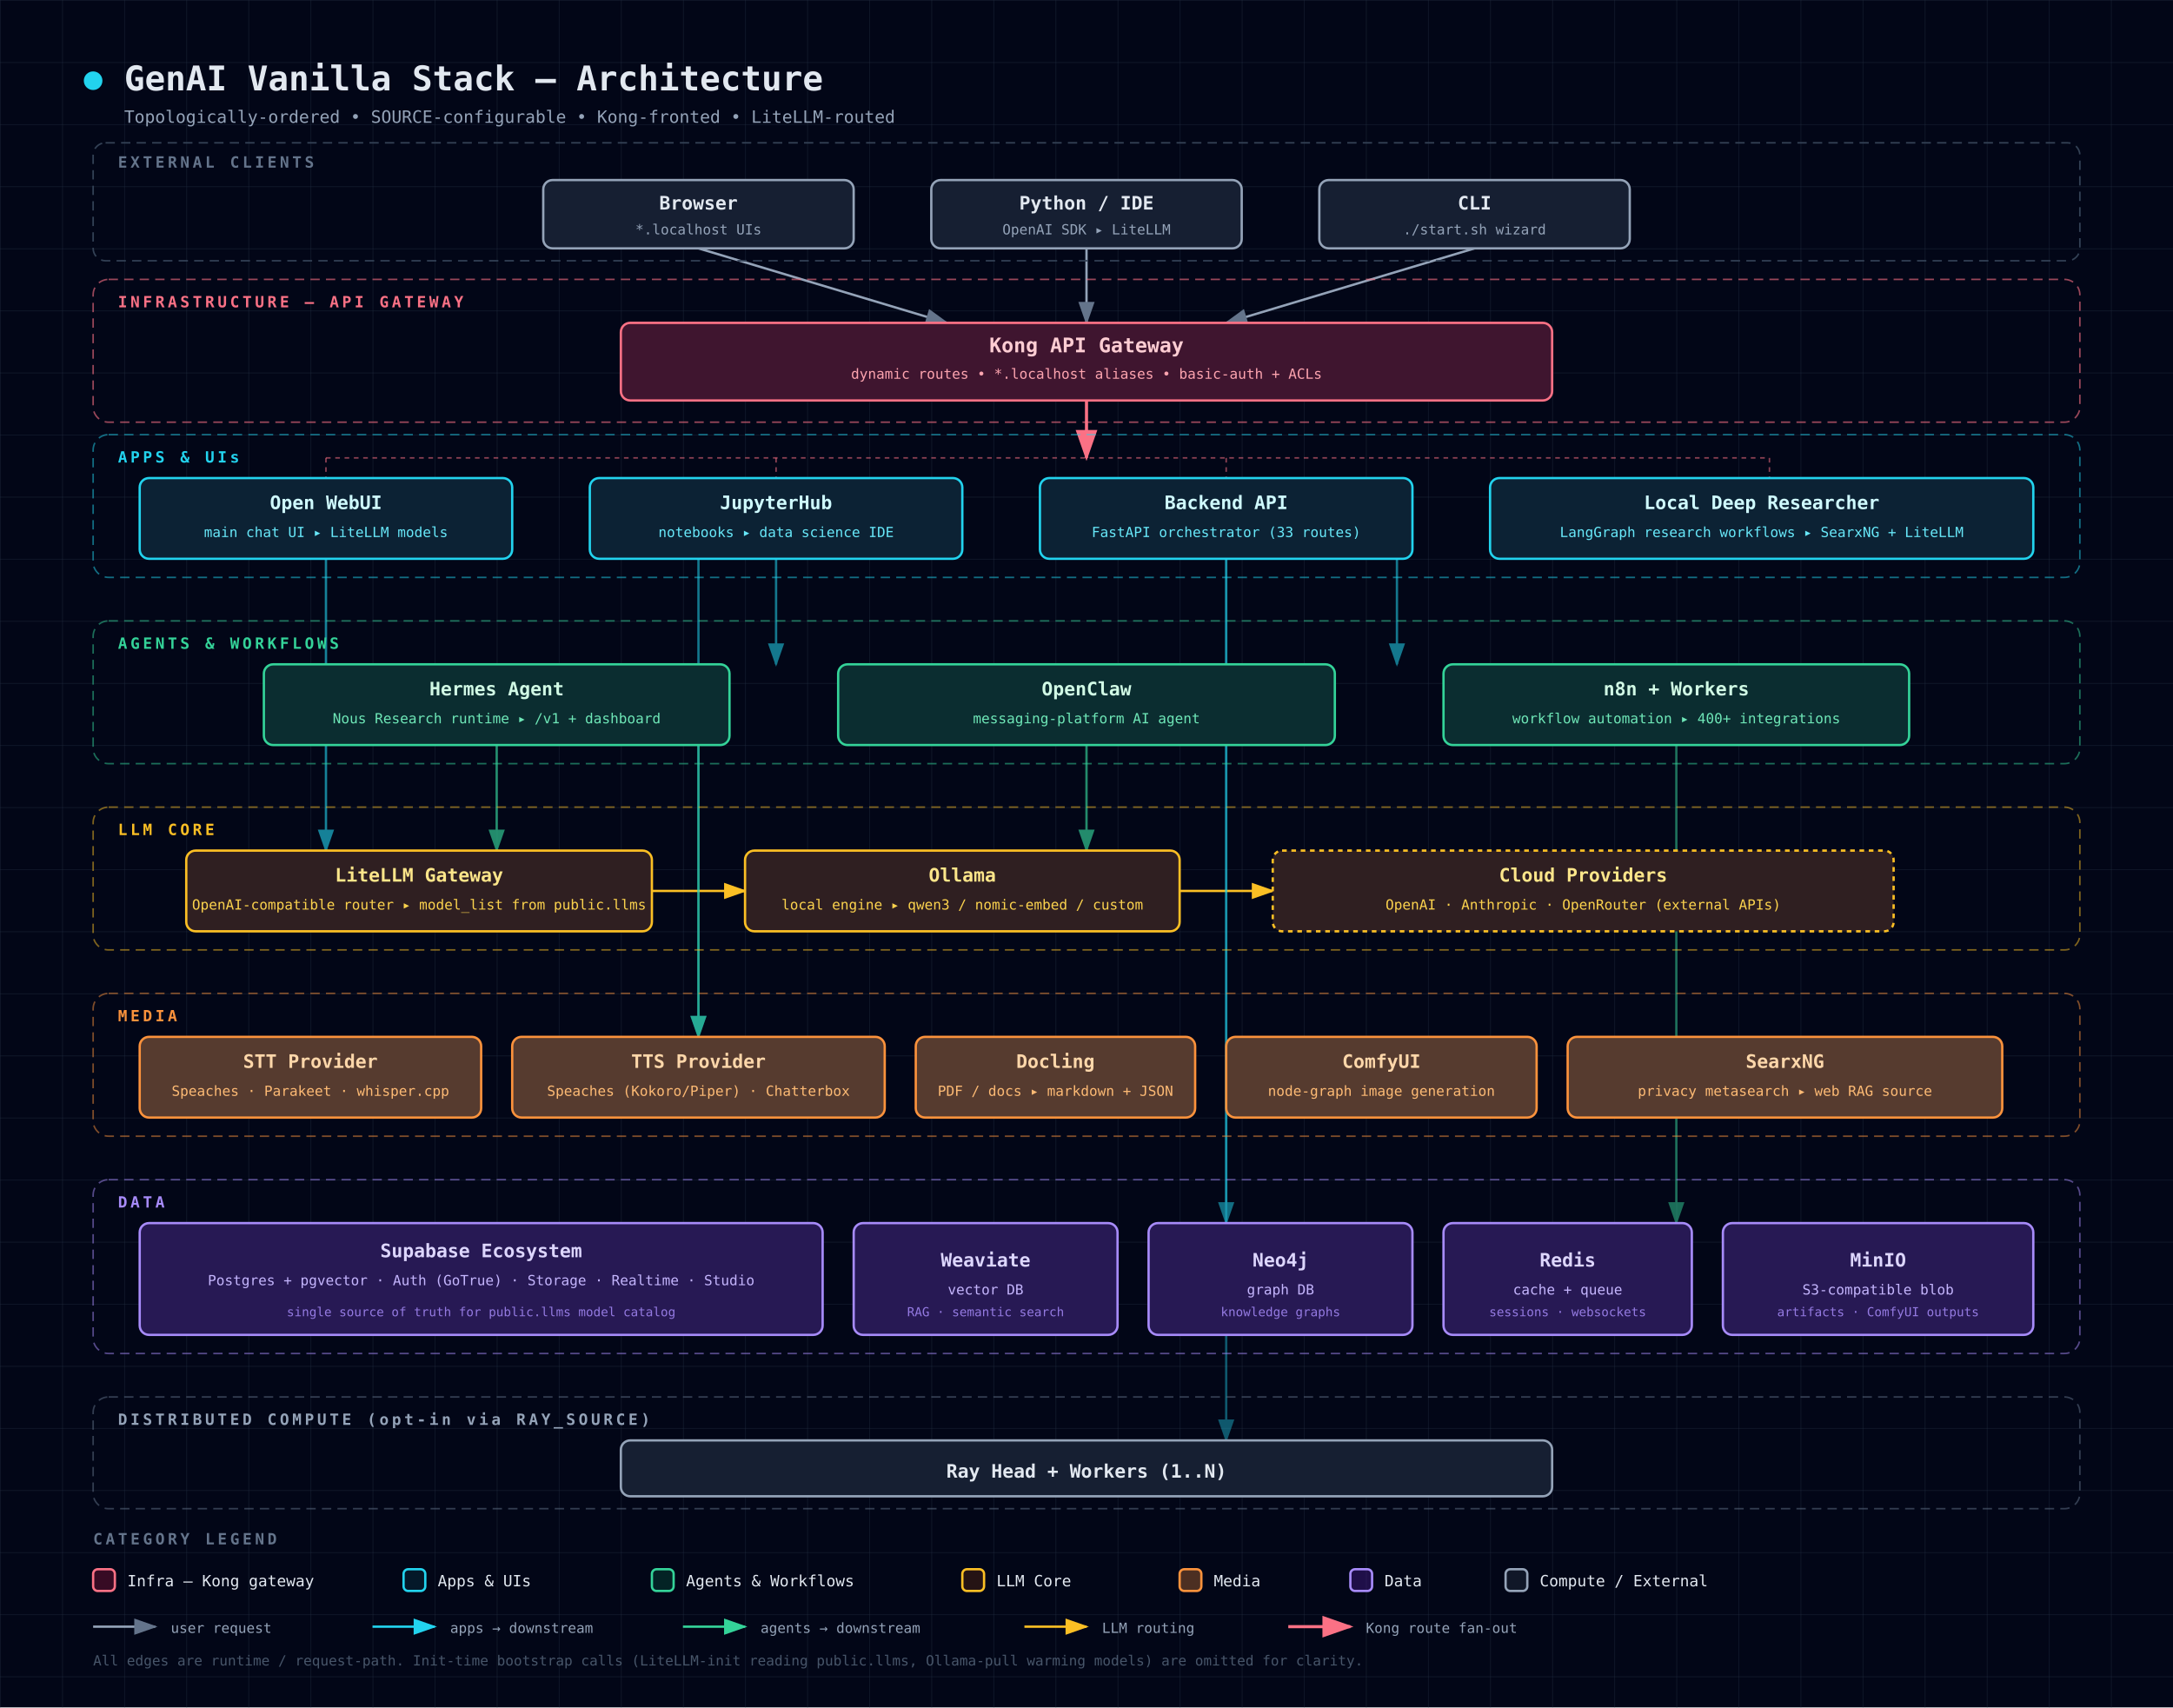
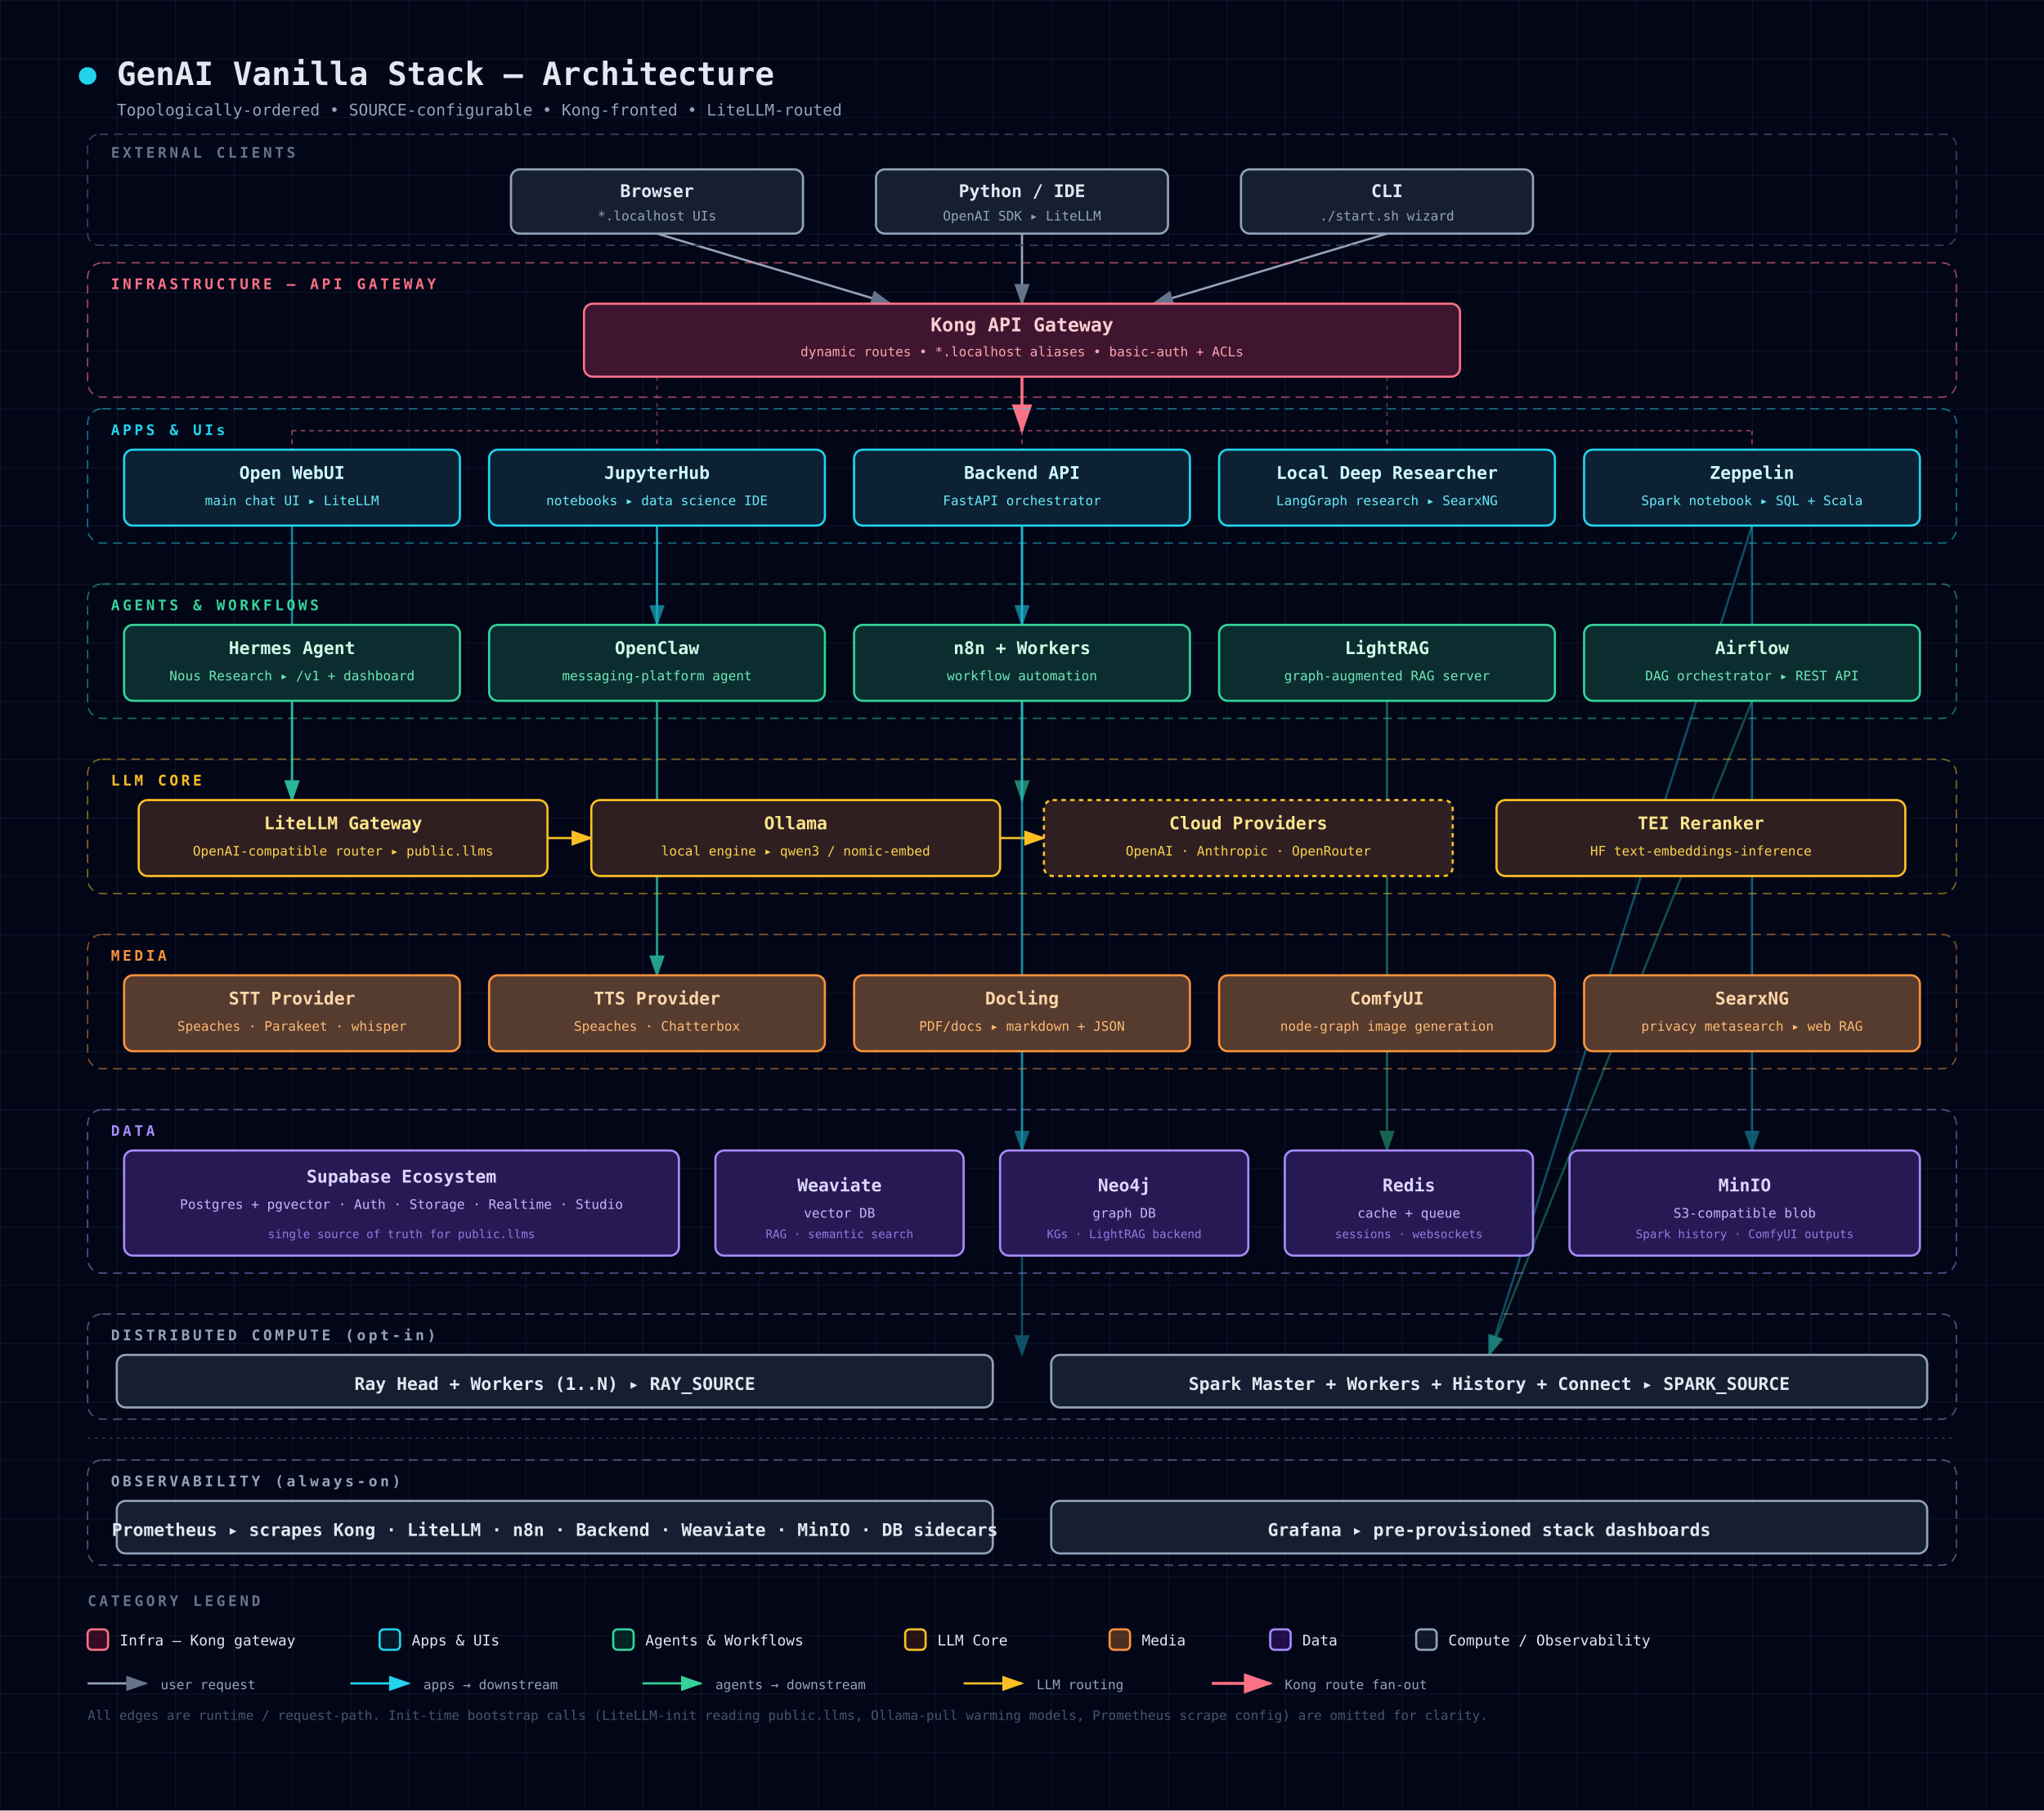
- <svg xmlns="http://www.w3.org/2000/svg" viewBox="0 0 1400 1100" preserveAspectRatio="xMidYMid meet" font-family="'JetBrains Mono', 'Fira Code', Menlo, Consolas, monospace">
+ <svg xmlns="http://www.w3.org/2000/svg" viewBox="0 0 1400 1240" preserveAspectRatio="xMidYMid meet" font-family="'JetBrains Mono', 'Fira Code', Menlo, Consolas, monospace">
  <defs>
    <pattern id="grid" width="40" height="40" patternUnits="userSpaceOnUse">
      <path d="M 40 0 L 0 0 0 40" fill="none" stroke="#1e293b" stroke-width="0.5" />
    </pattern>
    <marker id="arrow" markerWidth="10" markerHeight="7" refX="9" refY="3.5" orient="auto">
      <polygon points="0 0, 10 3.5, 0 7" fill="#64748b" />
    </marker>
    <marker id="arrow-cyan" markerWidth="10" markerHeight="7" refX="9" refY="3.5" orient="auto">
      <polygon points="0 0, 10 3.5, 0 7" fill="#22d3ee" />
    </marker>
    <marker id="arrow-emerald" markerWidth="10" markerHeight="7" refX="9" refY="3.5" orient="auto">
      <polygon points="0 0, 10 3.5, 0 7" fill="#34d399" />
    </marker>
    <marker id="arrow-amber" markerWidth="10" markerHeight="7" refX="9" refY="3.5" orient="auto">
      <polygon points="0 0, 10 3.5, 0 7" fill="#fbbf24" />
    </marker>
    <marker id="arrow-rose" markerWidth="10" markerHeight="7" refX="9" refY="3.5" orient="auto">
      <polygon points="0 0, 10 3.5, 0 7" fill="#fb7185" />
    </marker>
+     <marker id="arrow-slate" markerWidth="10" markerHeight="7" refX="9" refY="3.5" orient="auto">
+       <polygon points="0 0, 10 3.5, 0 7" fill="#94a3b8" />
+     </marker>
  </defs>
-   <rect width="1400" height="1100" fill="#020617" />
-   <rect width="1400" height="1100" fill="url(#grid)" />
+   <rect width="1400" height="1240" fill="#020617" />
+   <rect width="1400" height="1240" fill="url(#grid)" />
  <g transform="translate(60, 30)">
    <circle cx="0" cy="22" r="6" fill="#22d3ee">
      <animate attributeName="opacity" values="0.4;1;0.4" dur="2s" repeatCount="indefinite" />
    </circle>
    <text x="20" y="22" fill="#e2e8f0" font-size="22" font-weight="700" dominant-baseline="middle">GenAI Vanilla Stack — Architecture</text>
    <text x="20" y="46" fill="#94a3b8" font-size="11" dominant-baseline="middle">Topologically-ordered • SOURCE-configurable • Kong-fronted • LiteLLM-routed</text>
  </g>
  <line x1="450" y1="160" x2="610" y2="208" stroke="#94a3b8" stroke-width="1.5" marker-end="url(#arrow)" />
  <line x1="700" y1="160" x2="700" y2="208" stroke="#94a3b8" stroke-width="1.5" marker-end="url(#arrow)" />
  <line x1="950" y1="160" x2="790" y2="208" stroke="#94a3b8" stroke-width="1.5" marker-end="url(#arrow)" />
  <line x1="700" y1="258" x2="700" y2="295" stroke="#fb7185" stroke-width="2" marker-end="url(#arrow-rose)" />
-   <line x1="210" y1="295" x2="1140" y2="295" stroke="#fb7185" stroke-width="1" stroke-dasharray="3,3" opacity="0.55" />
-   <line x1="210" y1="295" x2="210" y2="308" stroke="#fb7185" stroke-width="1" stroke-dasharray="3,3" opacity="0.55" />
-   <line x1="500" y1="295" x2="500" y2="308" stroke="#fb7185" stroke-width="1" stroke-dasharray="3,3" opacity="0.55" />
-   <line x1="790" y1="295" x2="790" y2="308" stroke="#fb7185" stroke-width="1" stroke-dasharray="3,3" opacity="0.55" />
-   <line x1="1140" y1="295" x2="1140" y2="308" stroke="#fb7185" stroke-width="1" stroke-dasharray="3,3" opacity="0.55" />
-   <line x1="500" y1="360" x2="500" y2="428" stroke="#22d3ee" stroke-width="1.5" marker-end="url(#arrow-cyan)" opacity="0.55" />
-   <line x1="900" y1="360" x2="900" y2="428" stroke="#22d3ee" stroke-width="1.5" marker-end="url(#arrow-cyan)" opacity="0.55" />
-   <line x1="210" y1="360" x2="210" y2="548" stroke="#22d3ee" stroke-width="1.5" marker-end="url(#arrow-cyan)" opacity="0.6" />
-   <line x1="320" y1="480" x2="320" y2="548" stroke="#34d399" stroke-width="1.5" marker-end="url(#arrow-emerald)" opacity="0.65" />
-   <line x1="700" y1="480" x2="700" y2="548" stroke="#34d399" stroke-width="1.5" marker-end="url(#arrow-emerald)" opacity="0.65" />
-   <line x1="420" y1="574" x2="480" y2="574" stroke="#fbbf24" stroke-width="1.5" marker-end="url(#arrow-amber)" />
-   <line x1="760" y1="574" x2="820" y2="574" stroke="#fbbf24" stroke-width="1.5" marker-end="url(#arrow-amber)" />
-   <line x1="450" y1="360" x2="450" y2="668" stroke="#22d3ee" stroke-width="1.5" marker-end="url(#arrow-cyan)" opacity="0.55" />
-   <line x1="450" y1="480" x2="450" y2="668" stroke="#34d399" stroke-width="1.5" marker-end="url(#arrow-emerald)" opacity="0.55" />
-   <line x1="790" y1="360" x2="790" y2="788" stroke="#22d3ee" stroke-width="1.5" marker-end="url(#arrow-cyan)" opacity="0.5" />
-   <line x1="1080" y1="480" x2="1080" y2="788" stroke="#34d399" stroke-width="1.5" marker-end="url(#arrow-emerald)" opacity="0.5" />
-   <line x1="790" y1="360" x2="790" y2="928" stroke="#22d3ee" stroke-width="1.5" marker-end="url(#arrow-cyan)" opacity="0.4" />
+   <line x1="200" y1="295" x2="1200" y2="295" stroke="#fb7185" stroke-width="1" stroke-dasharray="3,3" opacity="0.55" />
+   <line x1="200" y1="295" x2="200" y2="308" stroke="#fb7185" stroke-width="1" stroke-dasharray="3,3" opacity="0.55" />
+   <line x1="450" y1="295" x2="450" y2="308" stroke="#fb7185" stroke-width="1" stroke-dasharray="3,3" opacity="0.55" />
+   <line x1="700" y1="295" x2="700" y2="308" stroke="#fb7185" stroke-width="1" stroke-dasharray="3,3" opacity="0.55" />
+   <line x1="950" y1="295" x2="950" y2="308" stroke="#fb7185" stroke-width="1" stroke-dasharray="3,3" opacity="0.55" />
+   <line x1="1200" y1="295" x2="1200" y2="308" stroke="#fb7185" stroke-width="1" stroke-dasharray="3,3" opacity="0.55" />
+   <line x1="450" y1="258" x2="450" y2="295" stroke="#fb7185" stroke-width="1" stroke-dasharray="3,3" opacity="0.4" />
+   <line x1="950" y1="258" x2="950" y2="295" stroke="#fb7185" stroke-width="1" stroke-dasharray="3,3" opacity="0.4" />
+   <line x1="450" y1="360" x2="450" y2="428" stroke="#22d3ee" stroke-width="1.5" marker-end="url(#arrow-cyan)" opacity="0.55" />
+   <line x1="700" y1="360" x2="700" y2="428" stroke="#22d3ee" stroke-width="1.5" marker-end="url(#arrow-cyan)" opacity="0.55" />
+   <line x1="200" y1="360" x2="200" y2="548" stroke="#22d3ee" stroke-width="1.5" marker-end="url(#arrow-cyan)" opacity="0.6" />
+   <line x1="200" y1="480" x2="200" y2="548" stroke="#34d399" stroke-width="1.5" marker-end="url(#arrow-emerald)" opacity="0.65" />
+   <line x1="700" y1="480" x2="700" y2="548" stroke="#34d399" stroke-width="1.5" marker-end="url(#arrow-emerald)" opacity="0.6" />
+   <line x1="375" y1="574" x2="405" y2="574" stroke="#fbbf24" stroke-width="1.5" marker-end="url(#arrow-amber)" />
+   <line x1="685" y1="574" x2="715" y2="574" stroke="#fbbf24" stroke-width="1.5" marker-end="url(#arrow-amber)" />
+   <line x1="450" y1="360" x2="450" y2="668" stroke="#22d3ee" stroke-width="1.5" marker-end="url(#arrow-cyan)" opacity="0.5" />
+   <line x1="450" y1="480" x2="450" y2="668" stroke="#34d399" stroke-width="1.5" marker-end="url(#arrow-emerald)" opacity="0.5" />
+   <line x1="700" y1="360" x2="700" y2="788" stroke="#22d3ee" stroke-width="1.5" marker-end="url(#arrow-cyan)" opacity="0.45" />
+   <line x1="1200" y1="360" x2="1200" y2="788" stroke="#22d3ee" stroke-width="1.5" marker-end="url(#arrow-cyan)" opacity="0.4" />
+   <line x1="950" y1="480" x2="950" y2="788" stroke="#34d399" stroke-width="1.5" marker-end="url(#arrow-emerald)" opacity="0.45" />
+   <line x1="700" y1="360" x2="700" y2="928" stroke="#22d3ee" stroke-width="1.5" marker-end="url(#arrow-cyan)" opacity="0.35" />
+   <line x1="1200" y1="360" x2="1020" y2="928" stroke="#22d3ee" stroke-width="1.5" marker-end="url(#arrow-cyan)" opacity="0.35" />
+   <line x1="1200" y1="480" x2="1020" y2="928" stroke="#34d399" stroke-width="1.5" marker-end="url(#arrow-emerald)" opacity="0.35" />
+   <line x1="60" y1="985" x2="1340" y2="985" stroke="#64748b" stroke-width="1" stroke-dasharray="2,3" opacity="0.4" />
  <g>
    <rect x="60" y="92" width="1280" height="76" rx="8" fill="none" stroke="#334155" stroke-width="1" stroke-dasharray="6,4" />
    <text x="76" y="108" fill="#64748b" font-size="10" font-weight="600" letter-spacing="2">EXTERNAL CLIENTS</text>
    <rect x="350" y="116" width="200" height="44" rx="6" fill="#0f172a" />
    <rect x="350" y="116" width="200" height="44" rx="6" fill="rgba(30, 41, 59, 0.5)" stroke="#94a3b8" stroke-width="1.5" />
    <text x="450" y="135" fill="#e2e8f0" font-size="12" font-weight="600" text-anchor="middle">Browser</text>
    <text x="450" y="151" fill="#94a3b8" font-size="9" text-anchor="middle">*.localhost UIs</text>
    <rect x="600" y="116" width="200" height="44" rx="6" fill="#0f172a" />
    <rect x="600" y="116" width="200" height="44" rx="6" fill="rgba(30, 41, 59, 0.5)" stroke="#94a3b8" stroke-width="1.5" />
    <text x="700" y="135" fill="#e2e8f0" font-size="12" font-weight="600" text-anchor="middle">Python / IDE</text>
    <text x="700" y="151" fill="#94a3b8" font-size="9" text-anchor="middle">OpenAI SDK ▸ LiteLLM</text>
    <rect x="850" y="116" width="200" height="44" rx="6" fill="#0f172a" />
    <rect x="850" y="116" width="200" height="44" rx="6" fill="rgba(30, 41, 59, 0.5)" stroke="#94a3b8" stroke-width="1.5" />
    <text x="950" y="135" fill="#e2e8f0" font-size="12" font-weight="600" text-anchor="middle">CLI</text>
    <text x="950" y="151" fill="#94a3b8" font-size="9" text-anchor="middle">./start.sh wizard</text>
  </g>
  <g>
    <rect x="60" y="180" width="1280" height="92" rx="10" fill="none" stroke="#fb7185" stroke-width="1" stroke-dasharray="6,4" opacity="0.6" />
    <text x="76" y="198" fill="#fb7185" font-size="10" font-weight="600" letter-spacing="2">INFRASTRUCTURE — API GATEWAY</text>
    <rect x="400" y="208" width="600" height="50" rx="6" fill="#0f172a" />
    <rect x="400" y="208" width="600" height="50" rx="6" fill="rgba(136, 19, 55, 0.4)" stroke="#fb7185" stroke-width="1.5" />
    <text x="700" y="227" fill="#fecdd3" font-size="13" font-weight="700" text-anchor="middle">Kong API Gateway</text>
    <text x="700" y="244" fill="#fda4af" font-size="9" text-anchor="middle">dynamic routes • *.localhost aliases • basic-auth + ACLs</text>
  </g>
  <g>
    <rect x="60" y="280" width="1280" height="92" rx="10" fill="none" stroke="#22d3ee" stroke-width="1" stroke-dasharray="6,4" opacity="0.5" />
    <text x="76" y="298" fill="#22d3ee" font-size="10" font-weight="600" letter-spacing="2">APPS &amp; UIs</text>
-     <rect x="90" y="308" width="240" height="52" rx="6" fill="#0f172a" />
-     <rect x="90" y="308" width="240" height="52" rx="6" fill="rgba(8, 51, 68, 0.4)" stroke="#22d3ee" stroke-width="1.5" />
-     <text x="210" y="328" fill="#cffafe" font-size="12" font-weight="600" text-anchor="middle">Open WebUI</text>
-     <text x="210" y="346" fill="#67e8f9" font-size="9" text-anchor="middle">main chat UI ▸ LiteLLM models</text>
-     <rect x="380" y="308" width="240" height="52" rx="6" fill="#0f172a" />
-     <rect x="380" y="308" width="240" height="52" rx="6" fill="rgba(8, 51, 68, 0.4)" stroke="#22d3ee" stroke-width="1.5" />
-     <text x="500" y="328" fill="#cffafe" font-size="12" font-weight="600" text-anchor="middle">JupyterHub</text>
-     <text x="500" y="346" fill="#67e8f9" font-size="9" text-anchor="middle">notebooks ▸ data science IDE</text>
-     <rect x="670" y="308" width="240" height="52" rx="6" fill="#0f172a" />
-     <rect x="670" y="308" width="240" height="52" rx="6" fill="rgba(8, 51, 68, 0.4)" stroke="#22d3ee" stroke-width="1.5" />
-     <text x="790" y="328" fill="#cffafe" font-size="12" font-weight="600" text-anchor="middle">Backend API</text>
-     <text x="790" y="346" fill="#67e8f9" font-size="9" text-anchor="middle">FastAPI orchestrator (33 routes)</text>
-     <rect x="960" y="308" width="350" height="52" rx="6" fill="#0f172a" />
-     <rect x="960" y="308" width="350" height="52" rx="6" fill="rgba(8, 51, 68, 0.4)" stroke="#22d3ee" stroke-width="1.5" />
-     <text x="1135" y="328" fill="#cffafe" font-size="12" font-weight="600" text-anchor="middle">Local Deep Researcher</text>
-     <text x="1135" y="346" fill="#67e8f9" font-size="9" text-anchor="middle">LangGraph research workflows ▸ SearxNG + LiteLLM</text>
+     <rect x="85" y="308" width="230" height="52" rx="6" fill="#0f172a" />
+     <rect x="85" y="308" width="230" height="52" rx="6" fill="rgba(8, 51, 68, 0.4)" stroke="#22d3ee" stroke-width="1.5" />
+     <text x="200" y="328" fill="#cffafe" font-size="12" font-weight="600" text-anchor="middle">Open WebUI</text>
+     <text x="200" y="346" fill="#67e8f9" font-size="9" text-anchor="middle">main chat UI ▸ LiteLLM</text>
+     <rect x="335" y="308" width="230" height="52" rx="6" fill="#0f172a" />
+     <rect x="335" y="308" width="230" height="52" rx="6" fill="rgba(8, 51, 68, 0.4)" stroke="#22d3ee" stroke-width="1.5" />
+     <text x="450" y="328" fill="#cffafe" font-size="12" font-weight="600" text-anchor="middle">JupyterHub</text>
+     <text x="450" y="346" fill="#67e8f9" font-size="9" text-anchor="middle">notebooks ▸ data science IDE</text>
+     <rect x="585" y="308" width="230" height="52" rx="6" fill="#0f172a" />
+     <rect x="585" y="308" width="230" height="52" rx="6" fill="rgba(8, 51, 68, 0.4)" stroke="#22d3ee" stroke-width="1.5" />
+     <text x="700" y="328" fill="#cffafe" font-size="12" font-weight="600" text-anchor="middle">Backend API</text>
+     <text x="700" y="346" fill="#67e8f9" font-size="9" text-anchor="middle">FastAPI orchestrator</text>
+     <rect x="835" y="308" width="230" height="52" rx="6" fill="#0f172a" />
+     <rect x="835" y="308" width="230" height="52" rx="6" fill="rgba(8, 51, 68, 0.4)" stroke="#22d3ee" stroke-width="1.5" />
+     <text x="950" y="328" fill="#cffafe" font-size="12" font-weight="600" text-anchor="middle">Local Deep Researcher</text>
+     <text x="950" y="346" fill="#67e8f9" font-size="9" text-anchor="middle">LangGraph research ▸ SearxNG</text>
+     <rect x="1085" y="308" width="230" height="52" rx="6" fill="#0f172a" />
+     <rect x="1085" y="308" width="230" height="52" rx="6" fill="rgba(8, 51, 68, 0.4)" stroke="#22d3ee" stroke-width="1.5" />
+     <text x="1200" y="328" fill="#cffafe" font-size="12" font-weight="600" text-anchor="middle">Zeppelin</text>
+     <text x="1200" y="346" fill="#67e8f9" font-size="9" text-anchor="middle">Spark notebook ▸ SQL + Scala</text>
  </g>
  <g>
    <rect x="60" y="400" width="1280" height="92" rx="10" fill="none" stroke="#34d399" stroke-width="1" stroke-dasharray="6,4" opacity="0.5" />
    <text x="76" y="418" fill="#34d399" font-size="10" font-weight="600" letter-spacing="2">AGENTS &amp; WORKFLOWS</text>
-     <rect x="170" y="428" width="300" height="52" rx="6" fill="#0f172a" />
-     <rect x="170" y="428" width="300" height="52" rx="6" fill="rgba(6, 78, 59, 0.4)" stroke="#34d399" stroke-width="1.5" />
-     <text x="320" y="448" fill="#d1fae5" font-size="12" font-weight="600" text-anchor="middle">Hermes Agent</text>
-     <text x="320" y="466" fill="#6ee7b7" font-size="9" text-anchor="middle">Nous Research runtime ▸ /v1 + dashboard</text>
-     <rect x="540" y="428" width="320" height="52" rx="6" fill="#0f172a" />
-     <rect x="540" y="428" width="320" height="52" rx="6" fill="rgba(6, 78, 59, 0.4)" stroke="#34d399" stroke-width="1.5" />
-     <text x="700" y="448" fill="#d1fae5" font-size="12" font-weight="600" text-anchor="middle">OpenClaw</text>
-     <text x="700" y="466" fill="#6ee7b7" font-size="9" text-anchor="middle">messaging-platform AI agent</text>
-     <rect x="930" y="428" width="300" height="52" rx="6" fill="#0f172a" />
-     <rect x="930" y="428" width="300" height="52" rx="6" fill="rgba(6, 78, 59, 0.4)" stroke="#34d399" stroke-width="1.5" />
-     <text x="1080" y="448" fill="#d1fae5" font-size="12" font-weight="600" text-anchor="middle">n8n + Workers</text>
-     <text x="1080" y="466" fill="#6ee7b7" font-size="9" text-anchor="middle">workflow automation ▸ 400+ integrations</text>
+     <rect x="85" y="428" width="230" height="52" rx="6" fill="#0f172a" />
+     <rect x="85" y="428" width="230" height="52" rx="6" fill="rgba(6, 78, 59, 0.4)" stroke="#34d399" stroke-width="1.5" />
+     <text x="200" y="448" fill="#d1fae5" font-size="12" font-weight="600" text-anchor="middle">Hermes Agent</text>
+     <text x="200" y="466" fill="#6ee7b7" font-size="9" text-anchor="middle">Nous Research ▸ /v1 + dashboard</text>
+     <rect x="335" y="428" width="230" height="52" rx="6" fill="#0f172a" />
+     <rect x="335" y="428" width="230" height="52" rx="6" fill="rgba(6, 78, 59, 0.4)" stroke="#34d399" stroke-width="1.5" />
+     <text x="450" y="448" fill="#d1fae5" font-size="12" font-weight="600" text-anchor="middle">OpenClaw</text>
+     <text x="450" y="466" fill="#6ee7b7" font-size="9" text-anchor="middle">messaging-platform agent</text>
+     <rect x="585" y="428" width="230" height="52" rx="6" fill="#0f172a" />
+     <rect x="585" y="428" width="230" height="52" rx="6" fill="rgba(6, 78, 59, 0.4)" stroke="#34d399" stroke-width="1.5" />
+     <text x="700" y="448" fill="#d1fae5" font-size="12" font-weight="600" text-anchor="middle">n8n + Workers</text>
+     <text x="700" y="466" fill="#6ee7b7" font-size="9" text-anchor="middle">workflow automation</text>
+     <rect x="835" y="428" width="230" height="52" rx="6" fill="#0f172a" />
+     <rect x="835" y="428" width="230" height="52" rx="6" fill="rgba(6, 78, 59, 0.4)" stroke="#34d399" stroke-width="1.5" />
+     <text x="950" y="448" fill="#d1fae5" font-size="12" font-weight="600" text-anchor="middle">LightRAG</text>
+     <text x="950" y="466" fill="#6ee7b7" font-size="9" text-anchor="middle">graph-augmented RAG server</text>
+     <rect x="1085" y="428" width="230" height="52" rx="6" fill="#0f172a" />
+     <rect x="1085" y="428" width="230" height="52" rx="6" fill="rgba(6, 78, 59, 0.4)" stroke="#34d399" stroke-width="1.5" />
+     <text x="1200" y="448" fill="#d1fae5" font-size="12" font-weight="600" text-anchor="middle">Airflow</text>
+     <text x="1200" y="466" fill="#6ee7b7" font-size="9" text-anchor="middle">DAG orchestrator ▸ REST API</text>
  </g>
  <g>
    <rect x="60" y="520" width="1280" height="92" rx="10" fill="none" stroke="#fbbf24" stroke-width="1" stroke-dasharray="6,4" opacity="0.5" />
    <text x="76" y="538" fill="#fbbf24" font-size="10" font-weight="600" letter-spacing="2">LLM CORE</text>
-     <rect x="120" y="548" width="300" height="52" rx="6" fill="#0f172a" />
-     <rect x="120" y="548" width="300" height="52" rx="6" fill="rgba(120, 53, 15, 0.3)" stroke="#fbbf24" stroke-width="1.5" />
-     <text x="270" y="568" fill="#fde68a" font-size="12" font-weight="600" text-anchor="middle">LiteLLM Gateway</text>
-     <text x="270" y="586" fill="#fcd34d" font-size="9" text-anchor="middle">OpenAI-compatible router ▸ model_list from public.llms</text>
-     <rect x="480" y="548" width="280" height="52" rx="6" fill="#0f172a" />
-     <rect x="480" y="548" width="280" height="52" rx="6" fill="rgba(120, 53, 15, 0.3)" stroke="#fbbf24" stroke-width="1.5" />
-     <text x="620" y="568" fill="#fde68a" font-size="12" font-weight="600" text-anchor="middle">Ollama</text>
-     <text x="620" y="586" fill="#fcd34d" font-size="9" text-anchor="middle">local engine ▸ qwen3 / nomic-embed / custom</text>
-     <rect x="820" y="548" width="400" height="52" rx="6" fill="#0f172a" />
-     <rect x="820" y="548" width="400" height="52" rx="6" fill="rgba(120, 53, 15, 0.3)" stroke="#fbbf24" stroke-width="1.5" stroke-dasharray="3,3" />
-     <text x="1020" y="568" fill="#fde68a" font-size="12" font-weight="600" text-anchor="middle">Cloud Providers</text>
-     <text x="1020" y="586" fill="#fcd34d" font-size="9" text-anchor="middle">OpenAI · Anthropic · OpenRouter  (external APIs)</text>
+     <rect x="95" y="548" width="280" height="52" rx="6" fill="#0f172a" />
+     <rect x="95" y="548" width="280" height="52" rx="6" fill="rgba(120, 53, 15, 0.3)" stroke="#fbbf24" stroke-width="1.5" />
+     <text x="235" y="568" fill="#fde68a" font-size="12" font-weight="600" text-anchor="middle">LiteLLM Gateway</text>
+     <text x="235" y="586" fill="#fcd34d" font-size="9" text-anchor="middle">OpenAI-compatible router ▸ public.llms</text>
+     <rect x="405" y="548" width="280" height="52" rx="6" fill="#0f172a" />
+     <rect x="405" y="548" width="280" height="52" rx="6" fill="rgba(120, 53, 15, 0.3)" stroke="#fbbf24" stroke-width="1.5" />
+     <text x="545" y="568" fill="#fde68a" font-size="12" font-weight="600" text-anchor="middle">Ollama</text>
+     <text x="545" y="586" fill="#fcd34d" font-size="9" text-anchor="middle">local engine ▸ qwen3 / nomic-embed</text>
+     <rect x="715" y="548" width="280" height="52" rx="6" fill="#0f172a" />
+     <rect x="715" y="548" width="280" height="52" rx="6" fill="rgba(120, 53, 15, 0.3)" stroke="#fbbf24" stroke-width="1.5" stroke-dasharray="3,3" />
+     <text x="855" y="568" fill="#fde68a" font-size="12" font-weight="600" text-anchor="middle">Cloud Providers</text>
+     <text x="855" y="586" fill="#fcd34d" font-size="9" text-anchor="middle">OpenAI · Anthropic · OpenRouter</text>
+     <rect x="1025" y="548" width="280" height="52" rx="6" fill="#0f172a" />
+     <rect x="1025" y="548" width="280" height="52" rx="6" fill="rgba(120, 53, 15, 0.3)" stroke="#fbbf24" stroke-width="1.5" />
+     <text x="1165" y="568" fill="#fde68a" font-size="12" font-weight="600" text-anchor="middle">TEI Reranker</text>
+     <text x="1165" y="586" fill="#fcd34d" font-size="9" text-anchor="middle">HF text-embeddings-inference</text>
  </g>
  <g>
    <rect x="60" y="640" width="1280" height="92" rx="10" fill="none" stroke="#fb923c" stroke-width="1" stroke-dasharray="6,4" opacity="0.5" />
    <text x="76" y="658" fill="#fb923c" font-size="10" font-weight="600" letter-spacing="2">MEDIA</text>
-     <rect x="90" y="668" width="220" height="52" rx="6" fill="#0f172a" />
-     <rect x="90" y="668" width="220" height="52" rx="6" fill="rgba(251, 146, 60, 0.3)" stroke="#fb923c" stroke-width="1.5" />
+     <rect x="85" y="668" width="230" height="52" rx="6" fill="#0f172a" />
+     <rect x="85" y="668" width="230" height="52" rx="6" fill="rgba(251, 146, 60, 0.3)" stroke="#fb923c" stroke-width="1.5" />
    <text x="200" y="688" fill="#fed7aa" font-size="12" font-weight="600" text-anchor="middle">STT Provider</text>
-     <text x="200" y="706" fill="#fdba74" font-size="9" text-anchor="middle">Speaches · Parakeet · whisper.cpp</text>
-     <rect x="330" y="668" width="240" height="52" rx="6" fill="#0f172a" />
-     <rect x="330" y="668" width="240" height="52" rx="6" fill="rgba(251, 146, 60, 0.3)" stroke="#fb923c" stroke-width="1.5" />
+     <text x="200" y="706" fill="#fdba74" font-size="9" text-anchor="middle">Speaches · Parakeet · whisper</text>
+     <rect x="335" y="668" width="230" height="52" rx="6" fill="#0f172a" />
+     <rect x="335" y="668" width="230" height="52" rx="6" fill="rgba(251, 146, 60, 0.3)" stroke="#fb923c" stroke-width="1.5" />
    <text x="450" y="688" fill="#fed7aa" font-size="12" font-weight="600" text-anchor="middle">TTS Provider</text>
-     <text x="450" y="706" fill="#fdba74" font-size="9" text-anchor="middle">Speaches (Kokoro/Piper) · Chatterbox</text>
-     <rect x="590" y="668" width="180" height="52" rx="6" fill="#0f172a" />
-     <rect x="590" y="668" width="180" height="52" rx="6" fill="rgba(251, 146, 60, 0.3)" stroke="#fb923c" stroke-width="1.5" />
-     <text x="680" y="688" fill="#fed7aa" font-size="12" font-weight="600" text-anchor="middle">Docling</text>
-     <text x="680" y="706" fill="#fdba74" font-size="9" text-anchor="middle">PDF / docs ▸ markdown + JSON</text>
-     <rect x="790" y="668" width="200" height="52" rx="6" fill="#0f172a" />
-     <rect x="790" y="668" width="200" height="52" rx="6" fill="rgba(251, 146, 60, 0.3)" stroke="#fb923c" stroke-width="1.5" />
-     <text x="890" y="688" fill="#fed7aa" font-size="12" font-weight="600" text-anchor="middle">ComfyUI</text>
-     <text x="890" y="706" fill="#fdba74" font-size="9" text-anchor="middle">node-graph image generation</text>
-     <rect x="1010" y="668" width="280" height="52" rx="6" fill="#0f172a" />
-     <rect x="1010" y="668" width="280" height="52" rx="6" fill="rgba(251, 146, 60, 0.3)" stroke="#fb923c" stroke-width="1.5" />
-     <text x="1150" y="688" fill="#fed7aa" font-size="12" font-weight="600" text-anchor="middle">SearxNG</text>
-     <text x="1150" y="706" fill="#fdba74" font-size="9" text-anchor="middle">privacy metasearch ▸ web RAG source</text>
+     <text x="450" y="706" fill="#fdba74" font-size="9" text-anchor="middle">Speaches · Chatterbox</text>
+     <rect x="585" y="668" width="230" height="52" rx="6" fill="#0f172a" />
+     <rect x="585" y="668" width="230" height="52" rx="6" fill="rgba(251, 146, 60, 0.3)" stroke="#fb923c" stroke-width="1.5" />
+     <text x="700" y="688" fill="#fed7aa" font-size="12" font-weight="600" text-anchor="middle">Docling</text>
+     <text x="700" y="706" fill="#fdba74" font-size="9" text-anchor="middle">PDF/docs ▸ markdown + JSON</text>
+     <rect x="835" y="668" width="230" height="52" rx="6" fill="#0f172a" />
+     <rect x="835" y="668" width="230" height="52" rx="6" fill="rgba(251, 146, 60, 0.3)" stroke="#fb923c" stroke-width="1.5" />
+     <text x="950" y="688" fill="#fed7aa" font-size="12" font-weight="600" text-anchor="middle">ComfyUI</text>
+     <text x="950" y="706" fill="#fdba74" font-size="9" text-anchor="middle">node-graph image generation</text>
+     <rect x="1085" y="668" width="230" height="52" rx="6" fill="#0f172a" />
+     <rect x="1085" y="668" width="230" height="52" rx="6" fill="rgba(251, 146, 60, 0.3)" stroke="#fb923c" stroke-width="1.5" />
+     <text x="1200" y="688" fill="#fed7aa" font-size="12" font-weight="600" text-anchor="middle">SearxNG</text>
+     <text x="1200" y="706" fill="#fdba74" font-size="9" text-anchor="middle">privacy metasearch ▸ web RAG</text>
  </g>
  <g>
    <rect x="60" y="760" width="1280" height="112" rx="10" fill="none" stroke="#a78bfa" stroke-width="1" stroke-dasharray="6,4" opacity="0.5" />
    <text x="76" y="778" fill="#a78bfa" font-size="10" font-weight="600" letter-spacing="2">DATA</text>
-     <rect x="90" y="788" width="440" height="72" rx="6" fill="#0f172a" />
-     <rect x="90" y="788" width="440" height="72" rx="6" fill="rgba(76, 29, 149, 0.4)" stroke="#a78bfa" stroke-width="1.5" />
-     <text x="310" y="810" fill="#ddd6fe" font-size="12" font-weight="600" text-anchor="middle">Supabase Ecosystem</text>
-     <text x="310" y="828" fill="#c4b5fd" font-size="9" text-anchor="middle">Postgres + pgvector · Auth (GoTrue) · Storage · Realtime · Studio</text>
-     <text x="310" y="848" fill="#a78bfa" font-size="8" text-anchor="middle" opacity="0.85">single source of truth for public.llms model catalog</text>
-     <rect x="550" y="788" width="170" height="72" rx="6" fill="#0f172a" />
-     <rect x="550" y="788" width="170" height="72" rx="6" fill="rgba(76, 29, 149, 0.4)" stroke="#a78bfa" stroke-width="1.5" />
-     <text x="635" y="816" fill="#ddd6fe" font-size="12" font-weight="600" text-anchor="middle">Weaviate</text>
-     <text x="635" y="834" fill="#c4b5fd" font-size="9" text-anchor="middle">vector DB</text>
-     <text x="635" y="848" fill="#a78bfa" font-size="8" text-anchor="middle" opacity="0.85">RAG · semantic search</text>
-     <rect x="740" y="788" width="170" height="72" rx="6" fill="#0f172a" />
-     <rect x="740" y="788" width="170" height="72" rx="6" fill="rgba(76, 29, 149, 0.4)" stroke="#a78bfa" stroke-width="1.5" />
-     <text x="825" y="816" fill="#ddd6fe" font-size="12" font-weight="600" text-anchor="middle">Neo4j</text>
-     <text x="825" y="834" fill="#c4b5fd" font-size="9" text-anchor="middle">graph DB</text>
-     <text x="825" y="848" fill="#a78bfa" font-size="8" text-anchor="middle" opacity="0.85">knowledge graphs</text>
-     <rect x="930" y="788" width="160" height="72" rx="6" fill="#0f172a" />
-     <rect x="930" y="788" width="160" height="72" rx="6" fill="rgba(76, 29, 149, 0.4)" stroke="#a78bfa" stroke-width="1.5" />
-     <text x="1010" y="816" fill="#ddd6fe" font-size="12" font-weight="600" text-anchor="middle">Redis</text>
-     <text x="1010" y="834" fill="#c4b5fd" font-size="9" text-anchor="middle">cache + queue</text>
-     <text x="1010" y="848" fill="#a78bfa" font-size="8" text-anchor="middle" opacity="0.85">sessions · websockets</text>
-     <rect x="1110" y="788" width="200" height="72" rx="6" fill="#0f172a" />
-     <rect x="1110" y="788" width="200" height="72" rx="6" fill="rgba(76, 29, 149, 0.4)" stroke="#a78bfa" stroke-width="1.5" />
-     <text x="1210" y="816" fill="#ddd6fe" font-size="12" font-weight="600" text-anchor="middle">MinIO</text>
-     <text x="1210" y="834" fill="#c4b5fd" font-size="9" text-anchor="middle">S3-compatible blob</text>
-     <text x="1210" y="848" fill="#a78bfa" font-size="8" text-anchor="middle" opacity="0.85">artifacts · ComfyUI outputs</text>
-   </g>
-   <g>
-     <rect x="60" y="900" width="1280" height="72" rx="10" fill="none" stroke="#64748b" stroke-width="1" stroke-dasharray="6,4" opacity="0.5" />
-     <text x="76" y="918" fill="#94a3b8" font-size="10" font-weight="600" letter-spacing="2">DISTRIBUTED COMPUTE  (opt-in via RAY_SOURCE)</text>
-     <rect x="400" y="928" width="600" height="36" rx="6" fill="#0f172a" />
-     <rect x="400" y="928" width="600" height="36" rx="6" fill="rgba(30, 41, 59, 0.5)" stroke="#94a3b8" stroke-width="1.5" />
-     <text x="700" y="952" fill="#e2e8f0" font-size="12" font-weight="600" text-anchor="middle">Ray Head + Workers (1..N)</text>
-   </g>
-   <g transform="translate(60, 995)">
+     <rect x="85" y="788" width="380" height="72" rx="6" fill="#0f172a" />
+     <rect x="85" y="788" width="380" height="72" rx="6" fill="rgba(76, 29, 149, 0.4)" stroke="#a78bfa" stroke-width="1.5" />
+     <text x="275" y="810" fill="#ddd6fe" font-size="12" font-weight="600" text-anchor="middle">Supabase Ecosystem</text>
+     <text x="275" y="828" fill="#c4b5fd" font-size="9" text-anchor="middle">Postgres + pgvector · Auth · Storage · Realtime · Studio</text>
+     <text x="275" y="848" fill="#a78bfa" font-size="8" text-anchor="middle" opacity="0.85">single source of truth for public.llms</text>
+     <rect x="490" y="788" width="170" height="72" rx="6" fill="#0f172a" />
+     <rect x="490" y="788" width="170" height="72" rx="6" fill="rgba(76, 29, 149, 0.4)" stroke="#a78bfa" stroke-width="1.5" />
+     <text x="575" y="816" fill="#ddd6fe" font-size="12" font-weight="600" text-anchor="middle">Weaviate</text>
+     <text x="575" y="834" fill="#c4b5fd" font-size="9" text-anchor="middle">vector DB</text>
+     <text x="575" y="848" fill="#a78bfa" font-size="8" text-anchor="middle" opacity="0.85">RAG · semantic search</text>
+     <rect x="685" y="788" width="170" height="72" rx="6" fill="#0f172a" />
+     <rect x="685" y="788" width="170" height="72" rx="6" fill="rgba(76, 29, 149, 0.4)" stroke="#a78bfa" stroke-width="1.5" />
+     <text x="770" y="816" fill="#ddd6fe" font-size="12" font-weight="600" text-anchor="middle">Neo4j</text>
+     <text x="770" y="834" fill="#c4b5fd" font-size="9" text-anchor="middle">graph DB</text>
+     <text x="770" y="848" fill="#a78bfa" font-size="8" text-anchor="middle" opacity="0.85">KGs · LightRAG backend</text>
+     <rect x="880" y="788" width="170" height="72" rx="6" fill="#0f172a" />
+     <rect x="880" y="788" width="170" height="72" rx="6" fill="rgba(76, 29, 149, 0.4)" stroke="#a78bfa" stroke-width="1.5" />
+     <text x="965" y="816" fill="#ddd6fe" font-size="12" font-weight="600" text-anchor="middle">Redis</text>
+     <text x="965" y="834" fill="#c4b5fd" font-size="9" text-anchor="middle">cache + queue</text>
+     <text x="965" y="848" fill="#a78bfa" font-size="8" text-anchor="middle" opacity="0.85">sessions · websockets</text>
+     <rect x="1075" y="788" width="240" height="72" rx="6" fill="#0f172a" />
+     <rect x="1075" y="788" width="240" height="72" rx="6" fill="rgba(76, 29, 149, 0.4)" stroke="#a78bfa" stroke-width="1.5" />
+     <text x="1195" y="816" fill="#ddd6fe" font-size="12" font-weight="600" text-anchor="middle">MinIO</text>
+     <text x="1195" y="834" fill="#c4b5fd" font-size="9" text-anchor="middle">S3-compatible blob</text>
+     <text x="1195" y="848" fill="#a78bfa" font-size="8" text-anchor="middle" opacity="0.85">Spark history · ComfyUI outputs</text>
+   </g>
+   <g>
+     <rect x="60" y="900" width="1280" height="72" rx="10" fill="none" stroke="#94a3b8" stroke-width="1" stroke-dasharray="6,4" opacity="0.5" />
+     <text x="76" y="918" fill="#94a3b8" font-size="10" font-weight="600" letter-spacing="2">DISTRIBUTED COMPUTE  (opt-in)</text>
+     <rect x="80" y="928" width="600" height="36" rx="6" fill="#0f172a" />
+     <rect x="80" y="928" width="600" height="36" rx="6" fill="rgba(30, 41, 59, 0.5)" stroke="#94a3b8" stroke-width="1.5" />
+     <text x="380" y="952" fill="#e2e8f0" font-size="12" font-weight="600" text-anchor="middle">Ray Head + Workers (1..N)  ▸  RAY_SOURCE</text>
+     <rect x="720" y="928" width="600" height="36" rx="6" fill="#0f172a" />
+     <rect x="720" y="928" width="600" height="36" rx="6" fill="rgba(30, 41, 59, 0.5)" stroke="#94a3b8" stroke-width="1.5" />
+     <text x="1020" y="952" fill="#e2e8f0" font-size="12" font-weight="600" text-anchor="middle">Spark Master + Workers + History + Connect  ▸  SPARK_SOURCE</text>
+   </g>
+   <g>
+     <rect x="60" y="1000" width="1280" height="72" rx="10" fill="none" stroke="#94a3b8" stroke-width="1" stroke-dasharray="6,4" opacity="0.5" />
+     <text x="76" y="1018" fill="#94a3b8" font-size="10" font-weight="600" letter-spacing="2">OBSERVABILITY  (always-on)</text>
+     <rect x="80" y="1028" width="600" height="36" rx="6" fill="#0f172a" />
+     <rect x="80" y="1028" width="600" height="36" rx="6" fill="rgba(30, 41, 59, 0.5)" stroke="#94a3b8" stroke-width="1.5" />
+     <text x="380" y="1052" fill="#e2e8f0" font-size="12" font-weight="600" text-anchor="middle">Prometheus  ▸  scrapes Kong · LiteLLM · n8n · Backend · Weaviate · MinIO · DB sidecars</text>
+     <rect x="720" y="1028" width="600" height="36" rx="6" fill="#0f172a" />
+     <rect x="720" y="1028" width="600" height="36" rx="6" fill="rgba(30, 41, 59, 0.5)" stroke="#94a3b8" stroke-width="1.5" />
+     <text x="1020" y="1052" fill="#e2e8f0" font-size="12" font-weight="600" text-anchor="middle">Grafana  ▸  pre-provisioned stack dashboards</text>
+   </g>
+   <g transform="translate(60, 1100)">
    <text x="0" y="0" fill="#64748b" font-size="10" font-weight="600" letter-spacing="2">CATEGORY LEGEND</text>
    <g transform="translate(0, 16)">
      <rect x="0" y="0" width="14" height="14" rx="3" fill="rgba(136, 19, 55, 0.4)" stroke="#fb7185" stroke-width="1.5" />
      <text x="22" y="11" fill="#e2e8f0" font-size="10">Infra — Kong gateway</text>
      <rect x="200" y="0" width="14" height="14" rx="3" fill="rgba(8, 51, 68, 0.4)" stroke="#22d3ee" stroke-width="1.5" />
      <text x="222" y="11" fill="#e2e8f0" font-size="10">Apps &amp; UIs</text>
      <rect x="360" y="0" width="14" height="14" rx="3" fill="rgba(6, 78, 59, 0.4)" stroke="#34d399" stroke-width="1.5" />
      <text x="382" y="11" fill="#e2e8f0" font-size="10">Agents &amp; Workflows</text>
      <rect x="560" y="0" width="14" height="14" rx="3" fill="rgba(120, 53, 15, 0.3)" stroke="#fbbf24" stroke-width="1.5" />
      <text x="582" y="11" fill="#e2e8f0" font-size="10">LLM Core</text>
      <rect x="700" y="0" width="14" height="14" rx="3" fill="rgba(251, 146, 60, 0.3)" stroke="#fb923c" stroke-width="1.5" />
      <text x="722" y="11" fill="#e2e8f0" font-size="10">Media</text>
      <rect x="810" y="0" width="14" height="14" rx="3" fill="rgba(76, 29, 149, 0.4)" stroke="#a78bfa" stroke-width="1.5" />
      <text x="832" y="11" fill="#e2e8f0" font-size="10">Data</text>
      <rect x="910" y="0" width="14" height="14" rx="3" fill="rgba(30, 41, 59, 0.5)" stroke="#94a3b8" stroke-width="1.5" />
-       <text x="932" y="11" fill="#e2e8f0" font-size="10">Compute / External</text>
+       <text x="932" y="11" fill="#e2e8f0" font-size="10">Compute / Observability</text>
    </g>
    <g transform="translate(0, 46)">
      <line x1="0" y1="7" x2="40" y2="7" stroke="#94a3b8" stroke-width="1.5" marker-end="url(#arrow)" />
      <text x="50" y="11" fill="#94a3b8" font-size="9">user request</text>
      <line x1="180" y1="7" x2="220" y2="7" stroke="#22d3ee" stroke-width="1.5" marker-end="url(#arrow-cyan)" />
      <text x="230" y="11" fill="#94a3b8" font-size="9">apps → downstream</text>
      <line x1="380" y1="7" x2="420" y2="7" stroke="#34d399" stroke-width="1.5" marker-end="url(#arrow-emerald)" />
      <text x="430" y="11" fill="#94a3b8" font-size="9">agents → downstream</text>
      <line x1="600" y1="7" x2="640" y2="7" stroke="#fbbf24" stroke-width="1.5" marker-end="url(#arrow-amber)" />
      <text x="650" y="11" fill="#94a3b8" font-size="9">LLM routing</text>
      <line x1="770" y1="7" x2="810" y2="7" stroke="#fb7185" stroke-width="2" marker-end="url(#arrow-rose)" />
      <text x="820" y="11" fill="#94a3b8" font-size="9">Kong route fan-out</text>
    </g>
-     <text x="0" y="78" fill="#475569" font-size="9">All edges are runtime / request-path. Init-time bootstrap calls (LiteLLM-init reading public.llms, Ollama-pull warming models) are omitted for clarity.</text>
+     <text x="0" y="78" fill="#475569" font-size="9">All edges are runtime / request-path. Init-time bootstrap calls (LiteLLM-init reading public.llms, Ollama-pull warming models, Prometheus scrape config) are omitted for clarity.</text>
  </g>
</svg>
